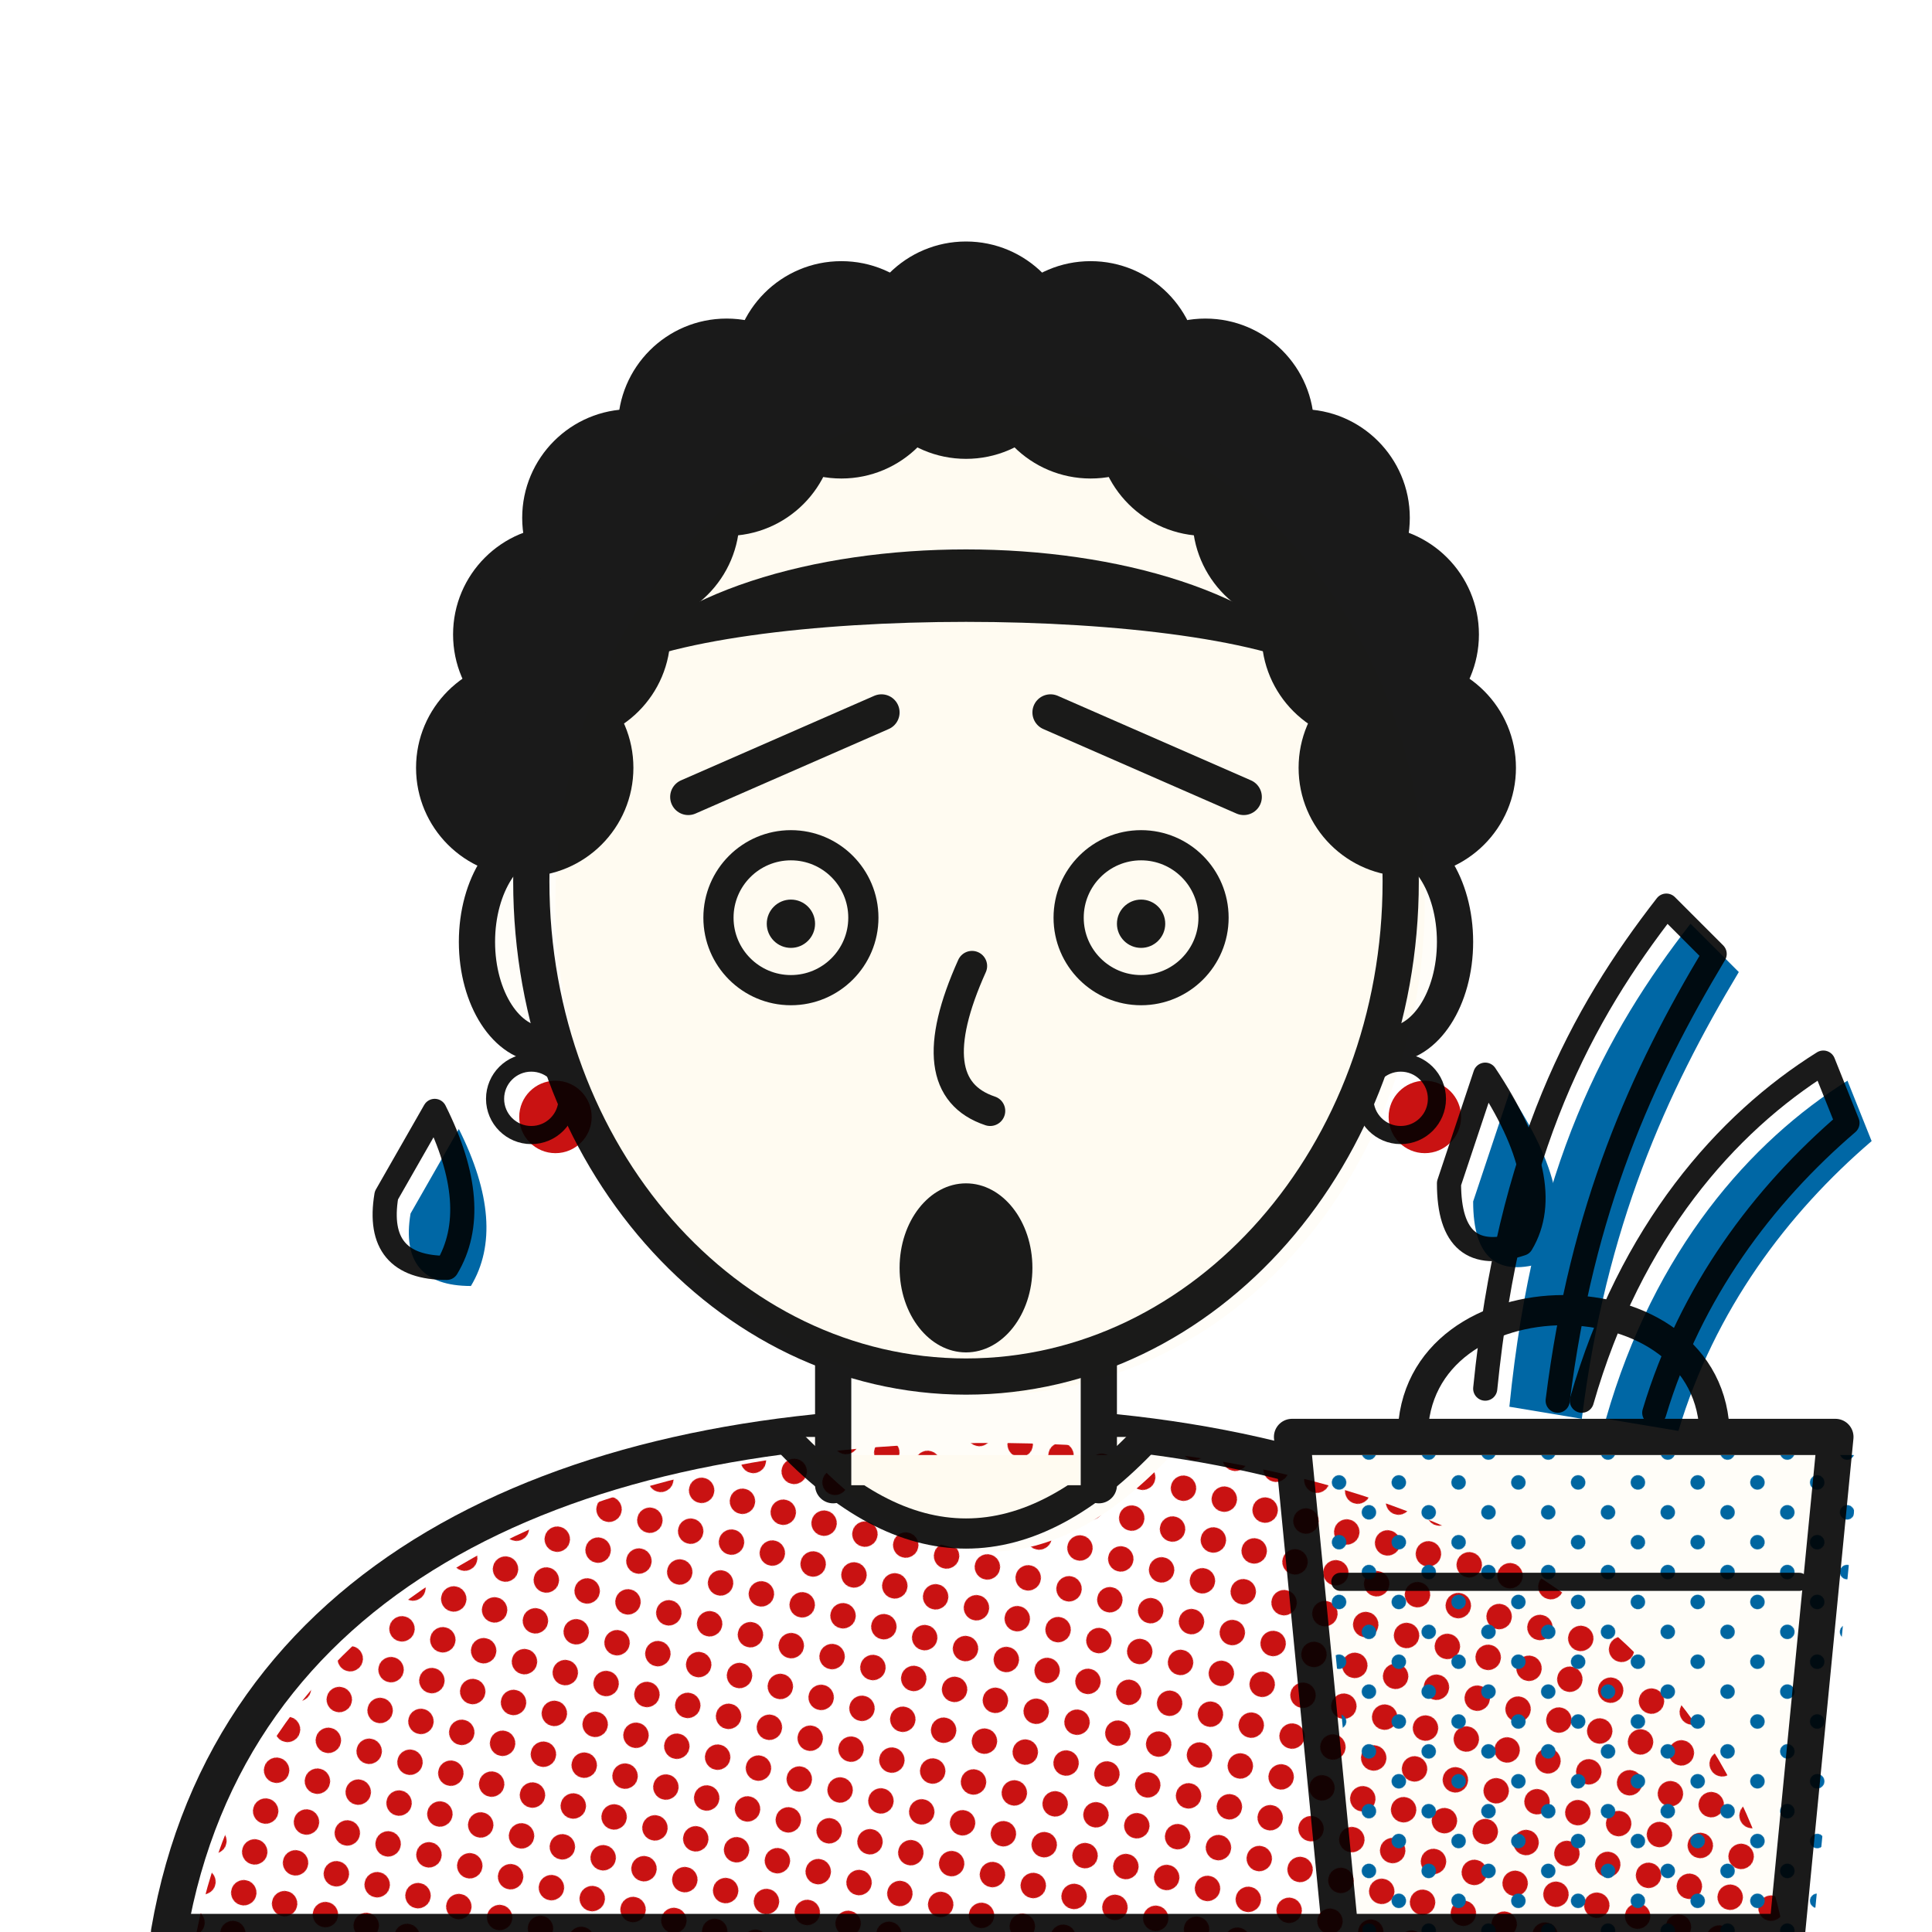
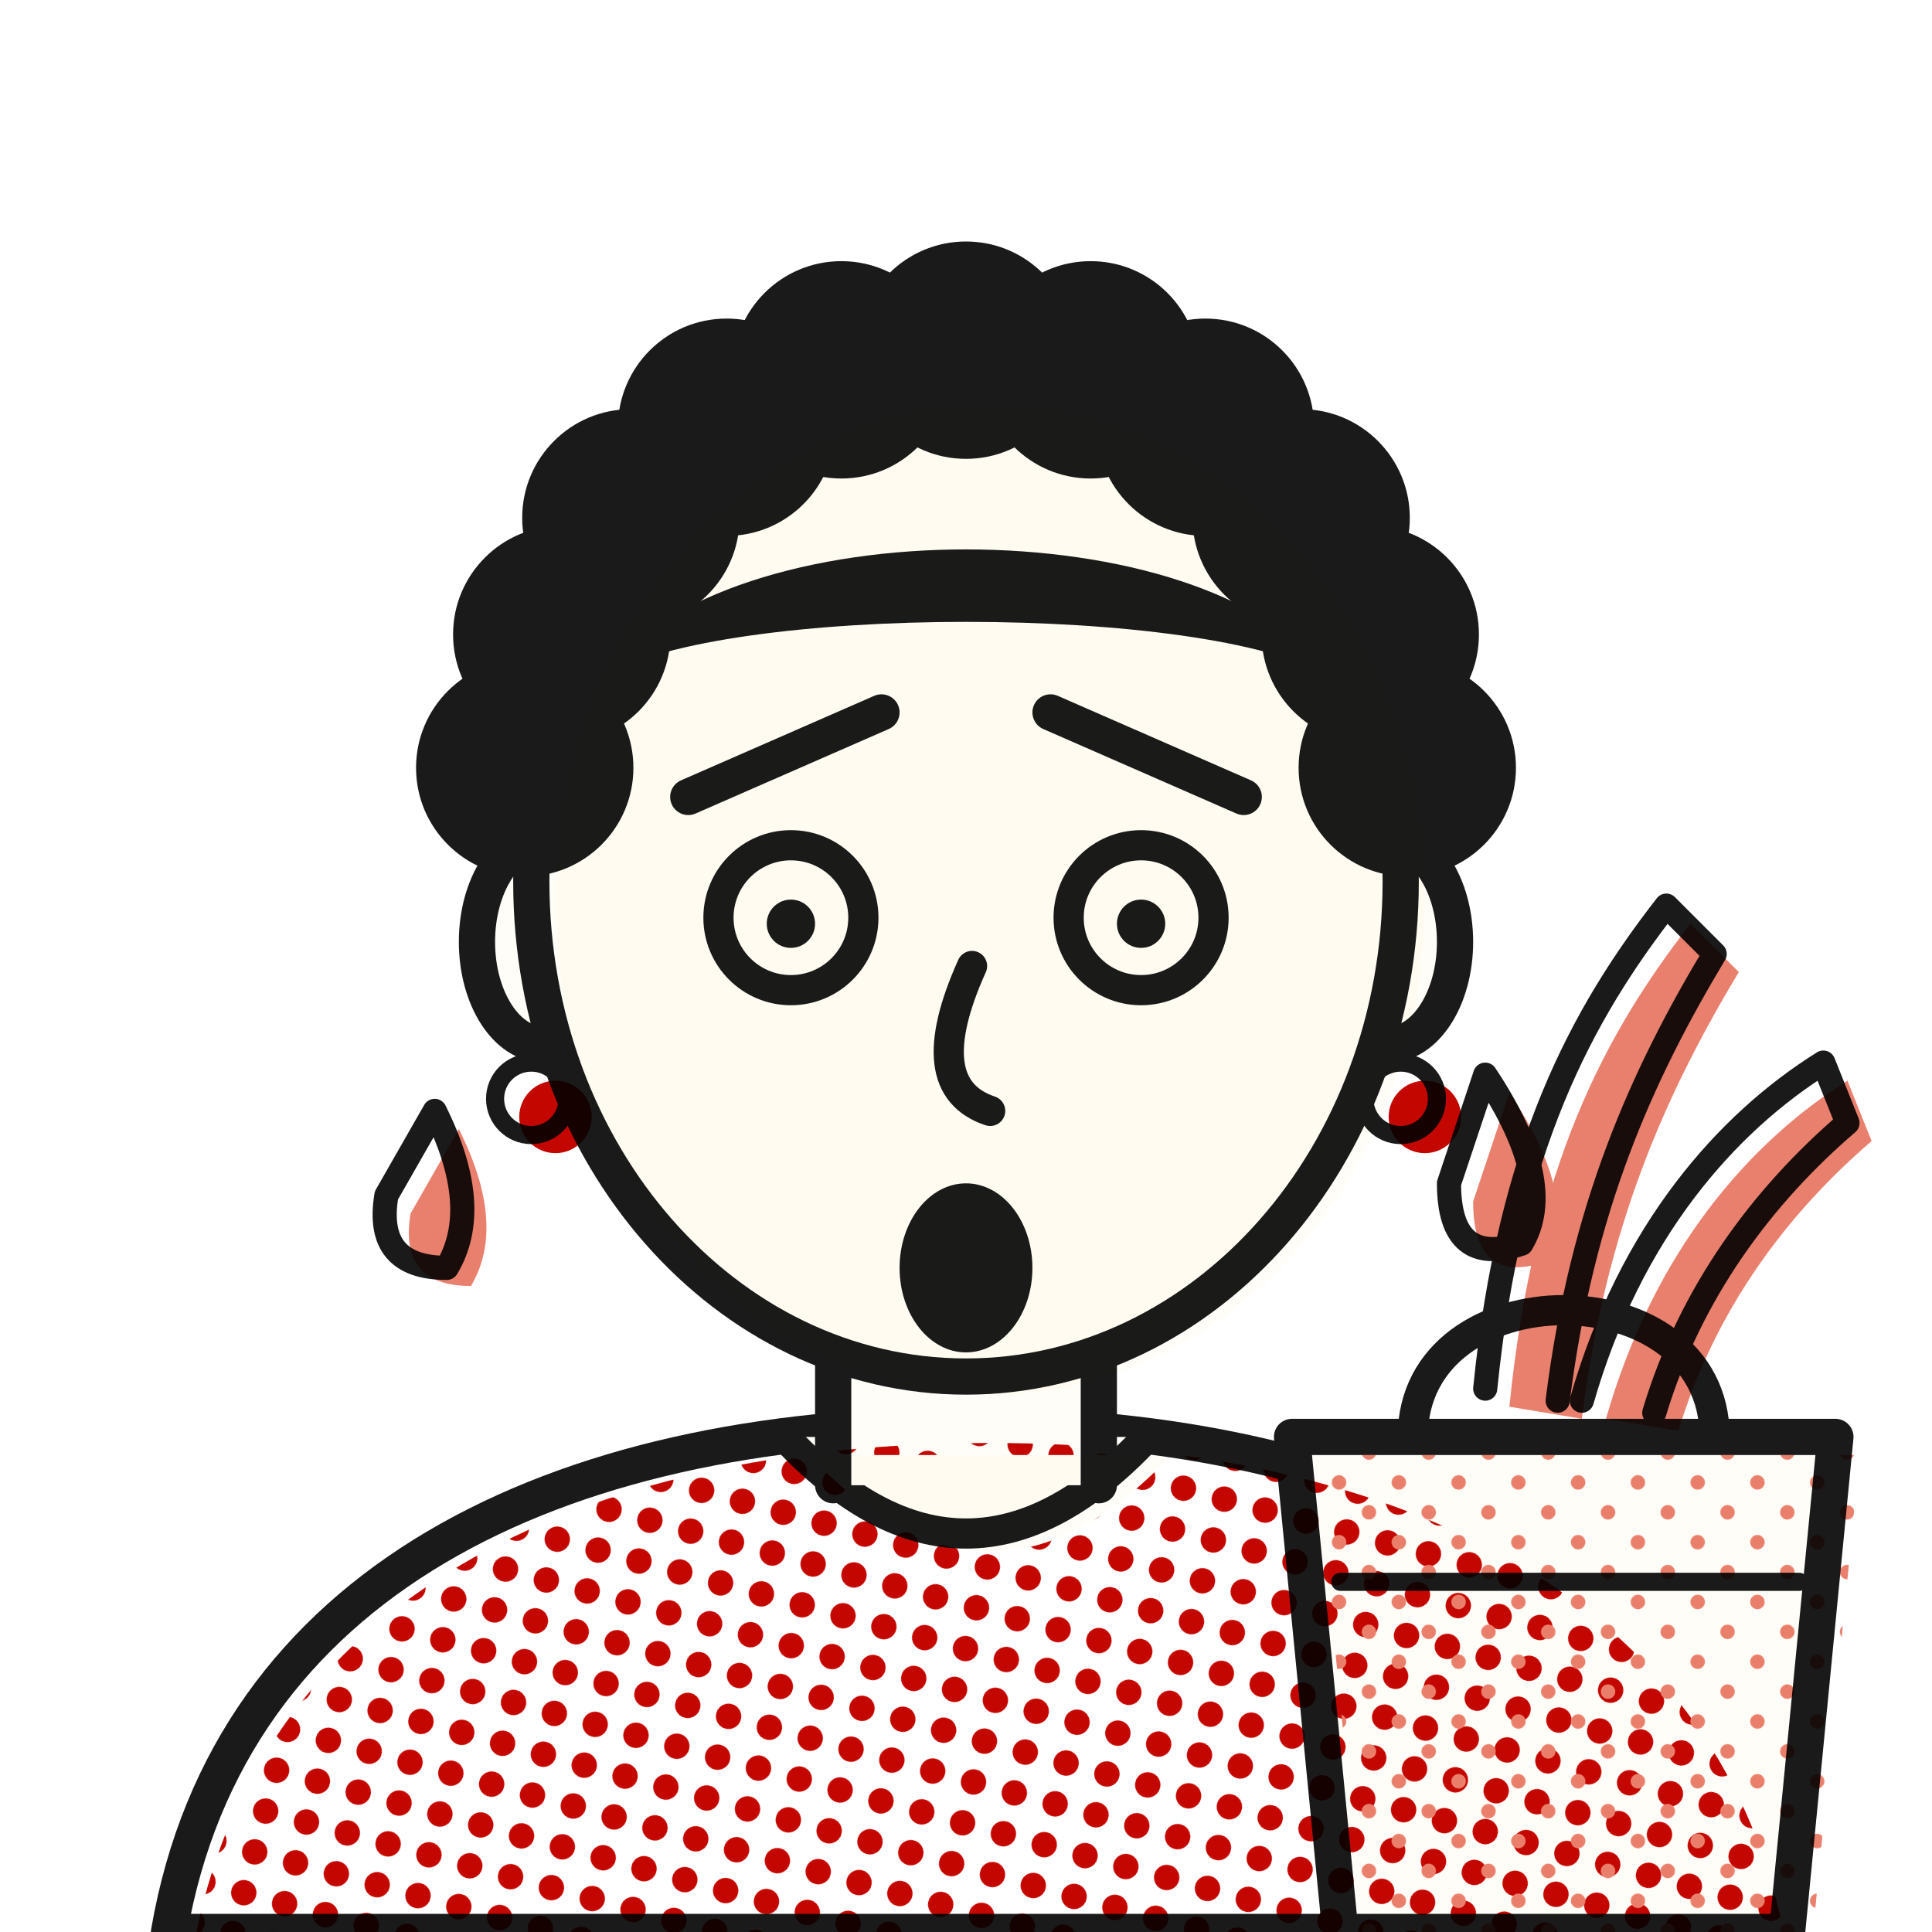
<svg xmlns="http://www.w3.org/2000/svg" viewBox="0 0 320 320" width="320" height="320" role="img" aria-labelledby="t">
  <defs>
    <pattern id="ht-red" width="7" height="7" patternUnits="userSpaceOnUse" patternTransform="rotate(15)">
-       <circle cx="3.5" cy="3.5" r="2.1" fill="#c91212" />
+       <circle cx="3.5" cy="3.5" r="2.1" fill="#c30700" />
    </pattern>
    <pattern id="ht-red-light" width="7" height="7" patternUnits="userSpaceOnUse" patternTransform="rotate(15)">
-       <circle cx="3.5" cy="3.5" r="1.2" fill="#c91212" />
+       <circle cx="3.5" cy="3.5" r="1.2" fill="#c30700" />
    </pattern>
-     <pattern id="ht-blue" width="7" height="7" patternUnits="userSpaceOnUse" patternTransform="rotate(45)">
-       <circle cx="3.5" cy="3.5" r="2.1" fill="#0067a5" />
+     <pattern id="ht-pink" width="7" height="7" patternUnits="userSpaceOnUse" patternTransform="rotate(45)">
+       <circle cx="3.5" cy="3.5" r="2.1" fill="#e9806e" />
    </pattern>
-     <pattern id="ht-blue-light" width="7" height="7" patternUnits="userSpaceOnUse" patternTransform="rotate(45)">
-       <circle cx="3.5" cy="3.5" r="1.2" fill="#0067a5" />
+     <pattern id="ht-pink-light" width="7" height="7" patternUnits="userSpaceOnUse" patternTransform="rotate(45)">
+       <circle cx="3.5" cy="3.5" r="1.2" fill="#e9806e" />
    </pattern>
    <pattern id="ht-ink" width="6" height="6" patternUnits="userSpaceOnUse" patternTransform="rotate(75)">
      <circle cx="3" cy="3" r="1.1" fill="#1a1a1a" />
    </pattern>
    <pattern id="hatch-ink" width="8" height="8" patternUnits="userSpaceOnUse" patternTransform="rotate(45)">
      <rect width="2.2" height="8" fill="#1a1a1a" />
    </pattern>
    <pattern id="hatch-red" width="8" height="8" patternUnits="userSpaceOnUse" patternTransform="rotate(-45)">
-       <rect width="2.6" height="8" fill="#c91212" />
+       <rect width="2.6" height="8" fill="#c30700" />
    </pattern>
  </defs>
  <g transform="translate(4 3)" style="mix-blend-mode:multiply">
    <path d="M28 320 C38 262 92 236 160 236 C228 236 282 262 292 320 Z" fill="url(#ht-red)" />
    <path d="M130 238 Q160 270 190 238 Z" fill="#fffdf8" />
    <ellipse cx="160" cy="146" rx="72" ry="82" fill="#fffdf8" />
-     <path d="M246 178 Q258 196 252 206 Q240 210 240 196 Z" fill="#0067a5" />
-     <path d="M72 184 Q80 200 74 210 Q62 210 64 198 Z" fill="#0067a5" />
-     <circle cx="88" cy="182" r="6" fill="#c91212" />
-     <circle cx="232" cy="182" r="6" fill="#c91212" />
-     <path d="M246 230 C250 190 262 168 276 150 L284 158 C272 178 262 200 258 232 Z" fill="#0067a5" />
-     <path d="M262 232 C270 204 286 186 302 176 L306 186 C292 198 280 214 274 234 Z" fill="#0067a5" />
-     <path d="M214 238 L304 238 L296 320 L222 320 Z" fill="url(#ht-blue-light)" />
+     <path d="M246 178 Q258 196 252 206 Q240 210 240 196 Z" fill="#e9806e" />
+     <path d="M72 184 Q80 200 74 210 Q62 210 64 198 Z" fill="#e9806e" />
+     <circle cx="88" cy="182" r="6" fill="#c30700" />
+     <circle cx="232" cy="182" r="6" fill="#c30700" />
+     <path d="M246 230 C250 190 262 168 276 150 L284 158 C272 178 262 200 258 232 Z" fill="#e9806e" />
+     <path d="M262 232 C270 204 286 186 302 176 L306 186 C292 198 280 214 274 234 Z" fill="#e9806e" />
+     <path d="M214 238 L304 238 L296 320 L222 320 Z" fill="url(#ht-pink-light)" />
  </g>
  <g style="mix-blend-mode:multiply" stroke-linecap="round" stroke-linejoin="round">
    <path d="M28 320 C38 262 92 236 160 236 C228 236 282 262 292 320 Z" fill="none" stroke="#1a1a1a" stroke-width="6" />
    <path d="M130 238 Q160 270 190 238 Z" fill="#fffdf8" />
    <path d="M130 238 Q160 270 190 238" fill="none" stroke="#1a1a1a" stroke-width="5" />
    <path d="M138 214 L138 246 L182 246 L182 214 Z" fill="#fffdf8" />
    <path d="M138 214 L138 246 M182 214 L182 246" fill="none" stroke="#1a1a1a" stroke-width="6" />
    <ellipse cx="90" cy="156" rx="11" ry="17" fill="#fffdf8" stroke="#1a1a1a" stroke-width="6" />
    <ellipse cx="230" cy="156" rx="11" ry="17" fill="#fffdf8" stroke="#1a1a1a" stroke-width="6" />
    <ellipse cx="160" cy="146" rx="72" ry="82" fill="#fffdf8" stroke="#1a1a1a" stroke-width="6" />
    <circle cx="86.911" cy="127.172" r="18" fill="#1a1a1a" />
    <circle cx="93.043" cy="105.086" r="18" fill="#1a1a1a" />
    <circle cx="104.492" cy="85.772" r="18" fill="#1a1a1a" />
    <circle cx="120.349" cy="70.765" r="18" fill="#1a1a1a" />
    <circle cx="139.355" cy="61.256" r="18" fill="#1a1a1a" />
    <circle cx="160" cy="58" r="18" fill="#1a1a1a" />
    <circle cx="180.645" cy="61.256" r="18" fill="#1a1a1a" />
    <circle cx="199.651" cy="70.765" r="18" fill="#1a1a1a" />
    <circle cx="215.508" cy="85.772" r="18" fill="#1a1a1a" />
    <circle cx="226.957" cy="105.086" r="18" fill="#1a1a1a" />
    <circle cx="233.089" cy="127.172" r="18" fill="#1a1a1a" />
    <path d="M100 112 C120 84 200 84 220 112 C200 100 120 100 100 112 Z" fill="#1a1a1a" />
    <path d="M114 132 L146 118 M174 118 L206 132" fill="none" stroke="#1a1a1a" stroke-width="6" />
    <circle cx="131" cy="152" r="12" fill="#fffdf8" stroke="#1a1a1a" stroke-width="5" />
    <circle cx="131" cy="153" r="4" fill="#1a1a1a" />
    <circle cx="189" cy="152" r="12" fill="#fffdf8" stroke="#1a1a1a" stroke-width="5" />
    <circle cx="189" cy="153" r="4" fill="#1a1a1a" />
    <ellipse cx="160" cy="210" rx="11" ry="14" fill="#1a1a1a" />
    <path d="M246 178 Q258 196 252 206 Q240 210 240 196 Z" fill="none" stroke="#1a1a1a" stroke-width="4" />
    <path d="M72 184 Q80 200 74 210 Q62 210 64 198 Z" fill="none" stroke="#1a1a1a" stroke-width="4" />
    <path d="M161 160 Q152 180 164 184" fill="none" stroke="#1a1a1a" stroke-width="5" />
    <circle cx="88" cy="182" r="6" fill="none" stroke="#1a1a1a" stroke-width="3" />
    <circle cx="232" cy="182" r="6" fill="none" stroke="#1a1a1a" stroke-width="3" />
    <path d="M246 230 C250 190 262 168 276 150 L284 158 C272 178 262 200 258 232" fill="none" stroke="#1a1a1a" stroke-width="4" />
    <path d="M262 232 C270 204 286 186 302 176 L306 186 C292 198 280 214 274 234" fill="none" stroke="#1a1a1a" stroke-width="4" />
    <path d="M214 238 L304 238 L296 320 L222 320 Z" fill="#fffdf8" />
    <path d="M214 238 L304 238 L296 320 L222 320 Z" fill="none" stroke="#1a1a1a" stroke-width="6" />
    <path d="M234 238 C234 210 284 210 284 238" fill="none" stroke="#1a1a1a" stroke-width="5" />
    <path d="M222 262 L298 262" fill="none" stroke="#1a1a1a" stroke-width="3" />
  </g>
</svg>
